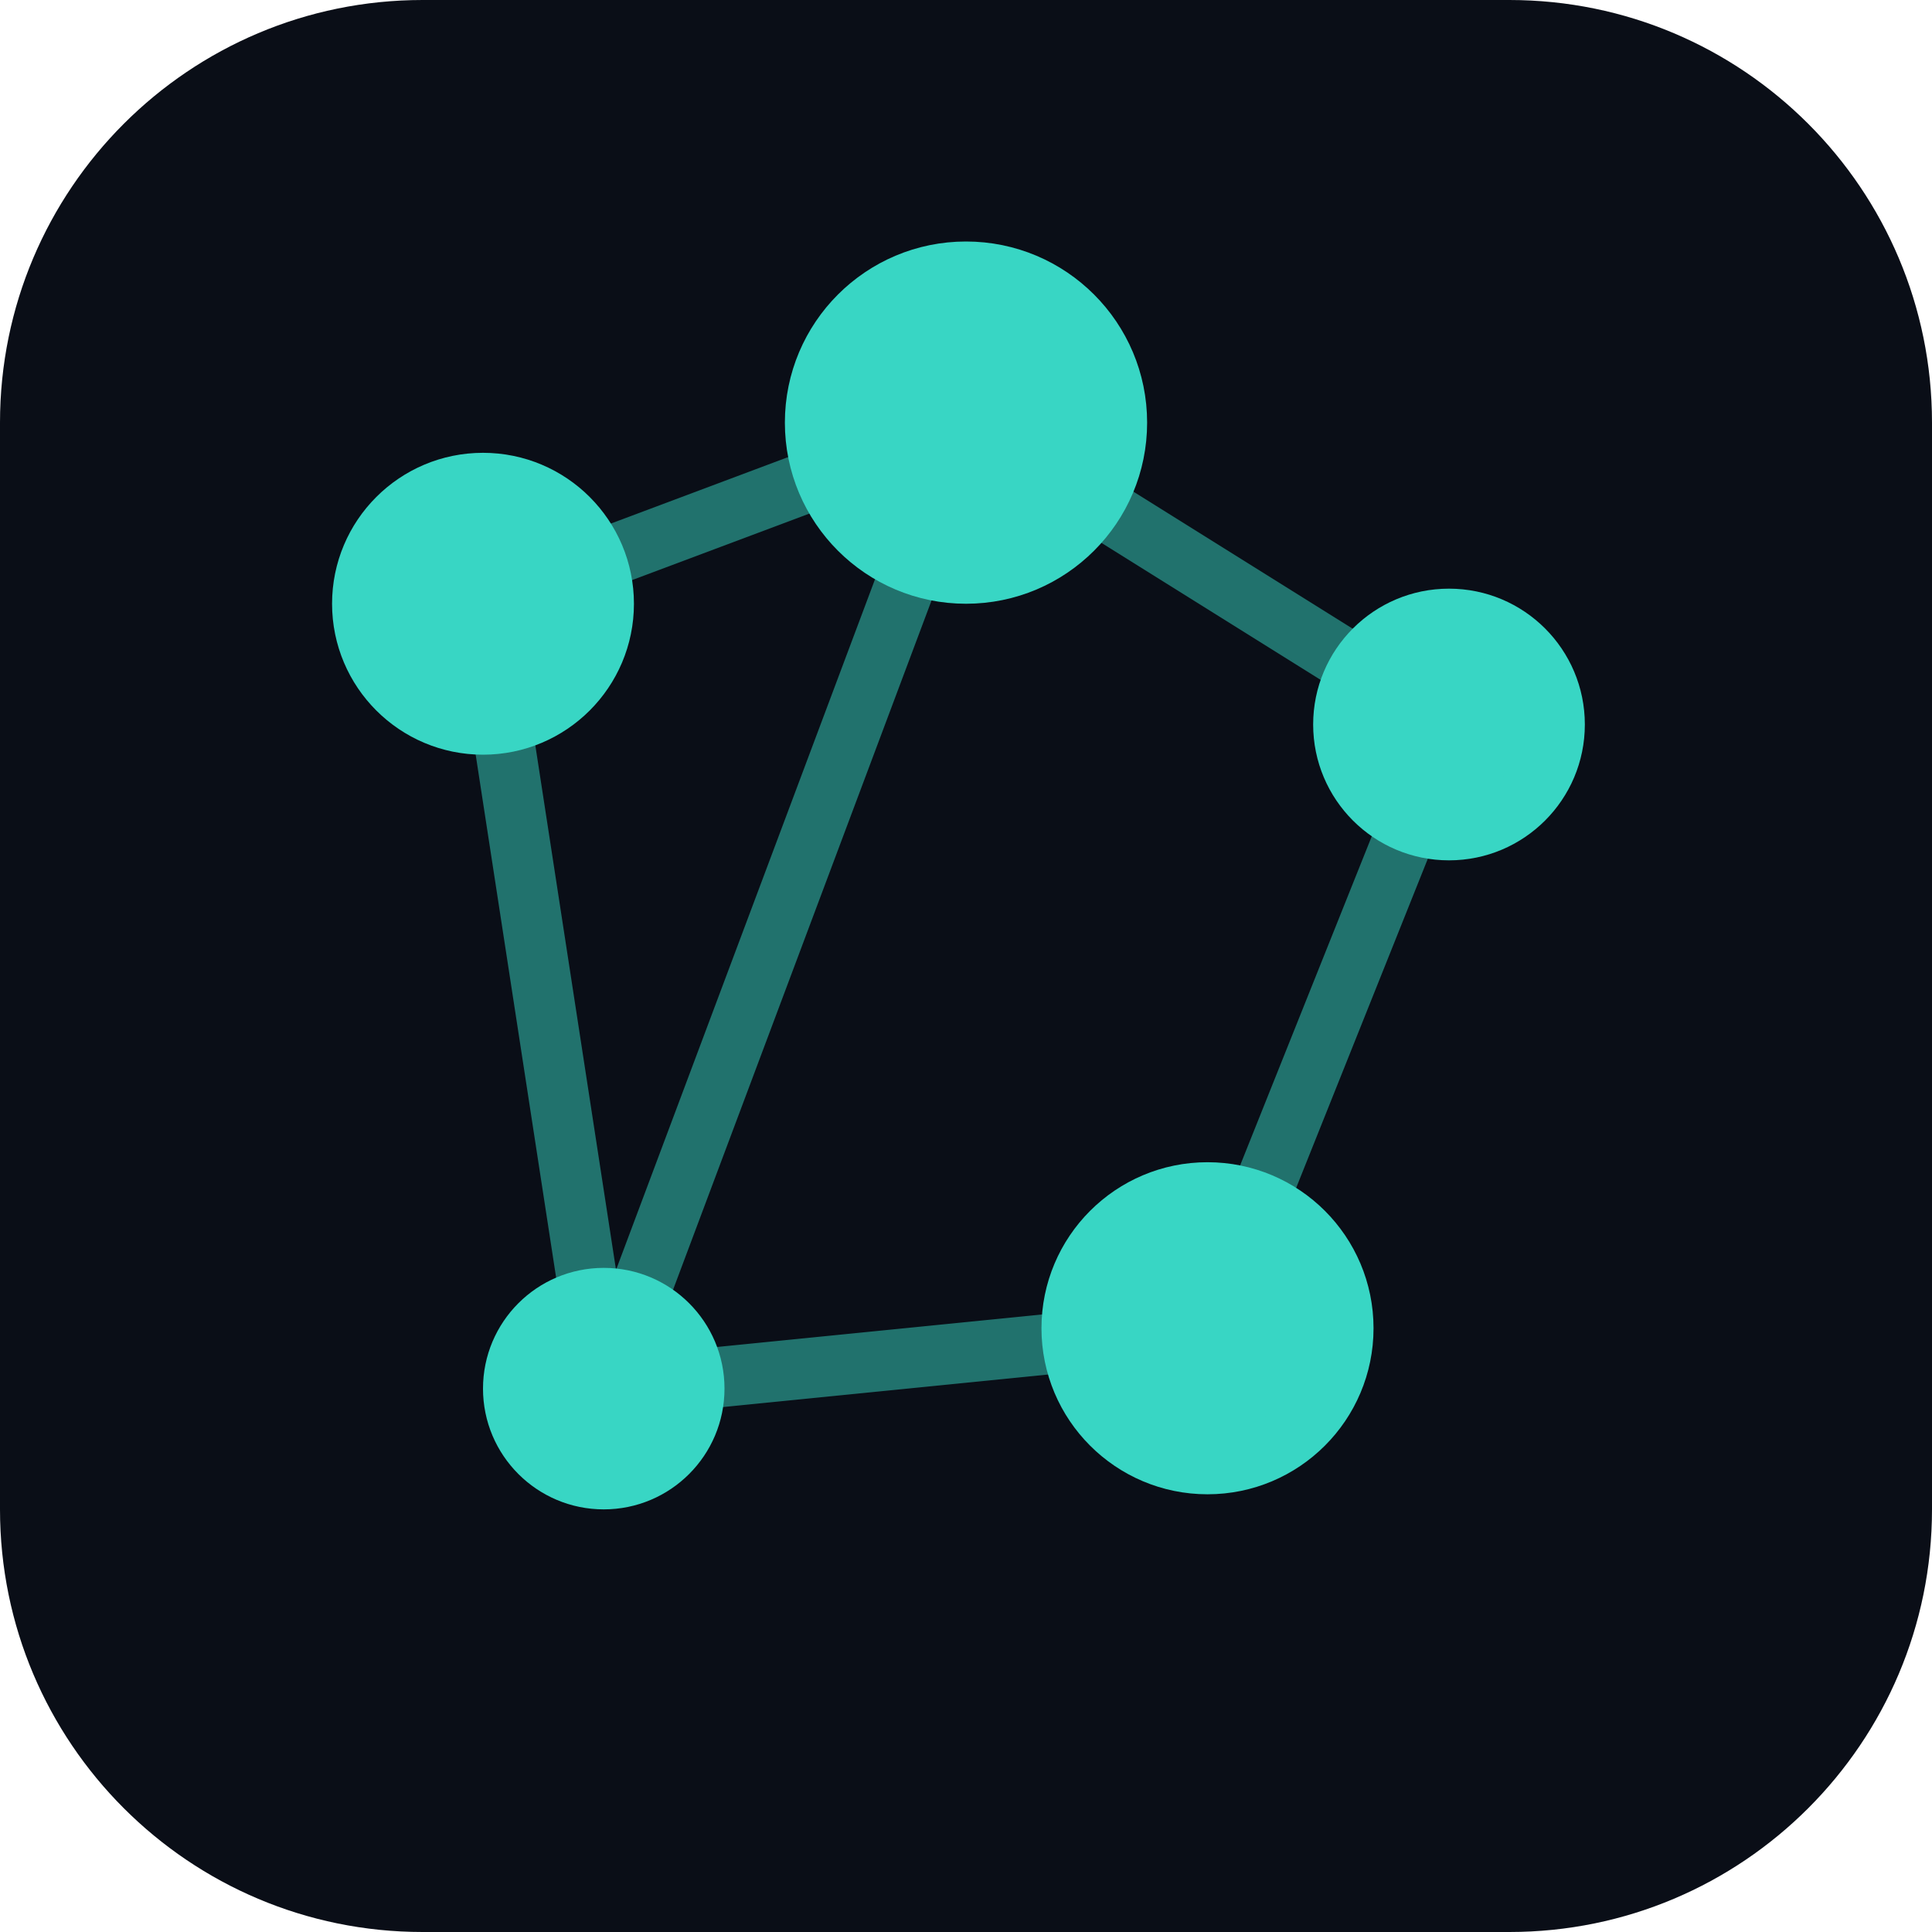
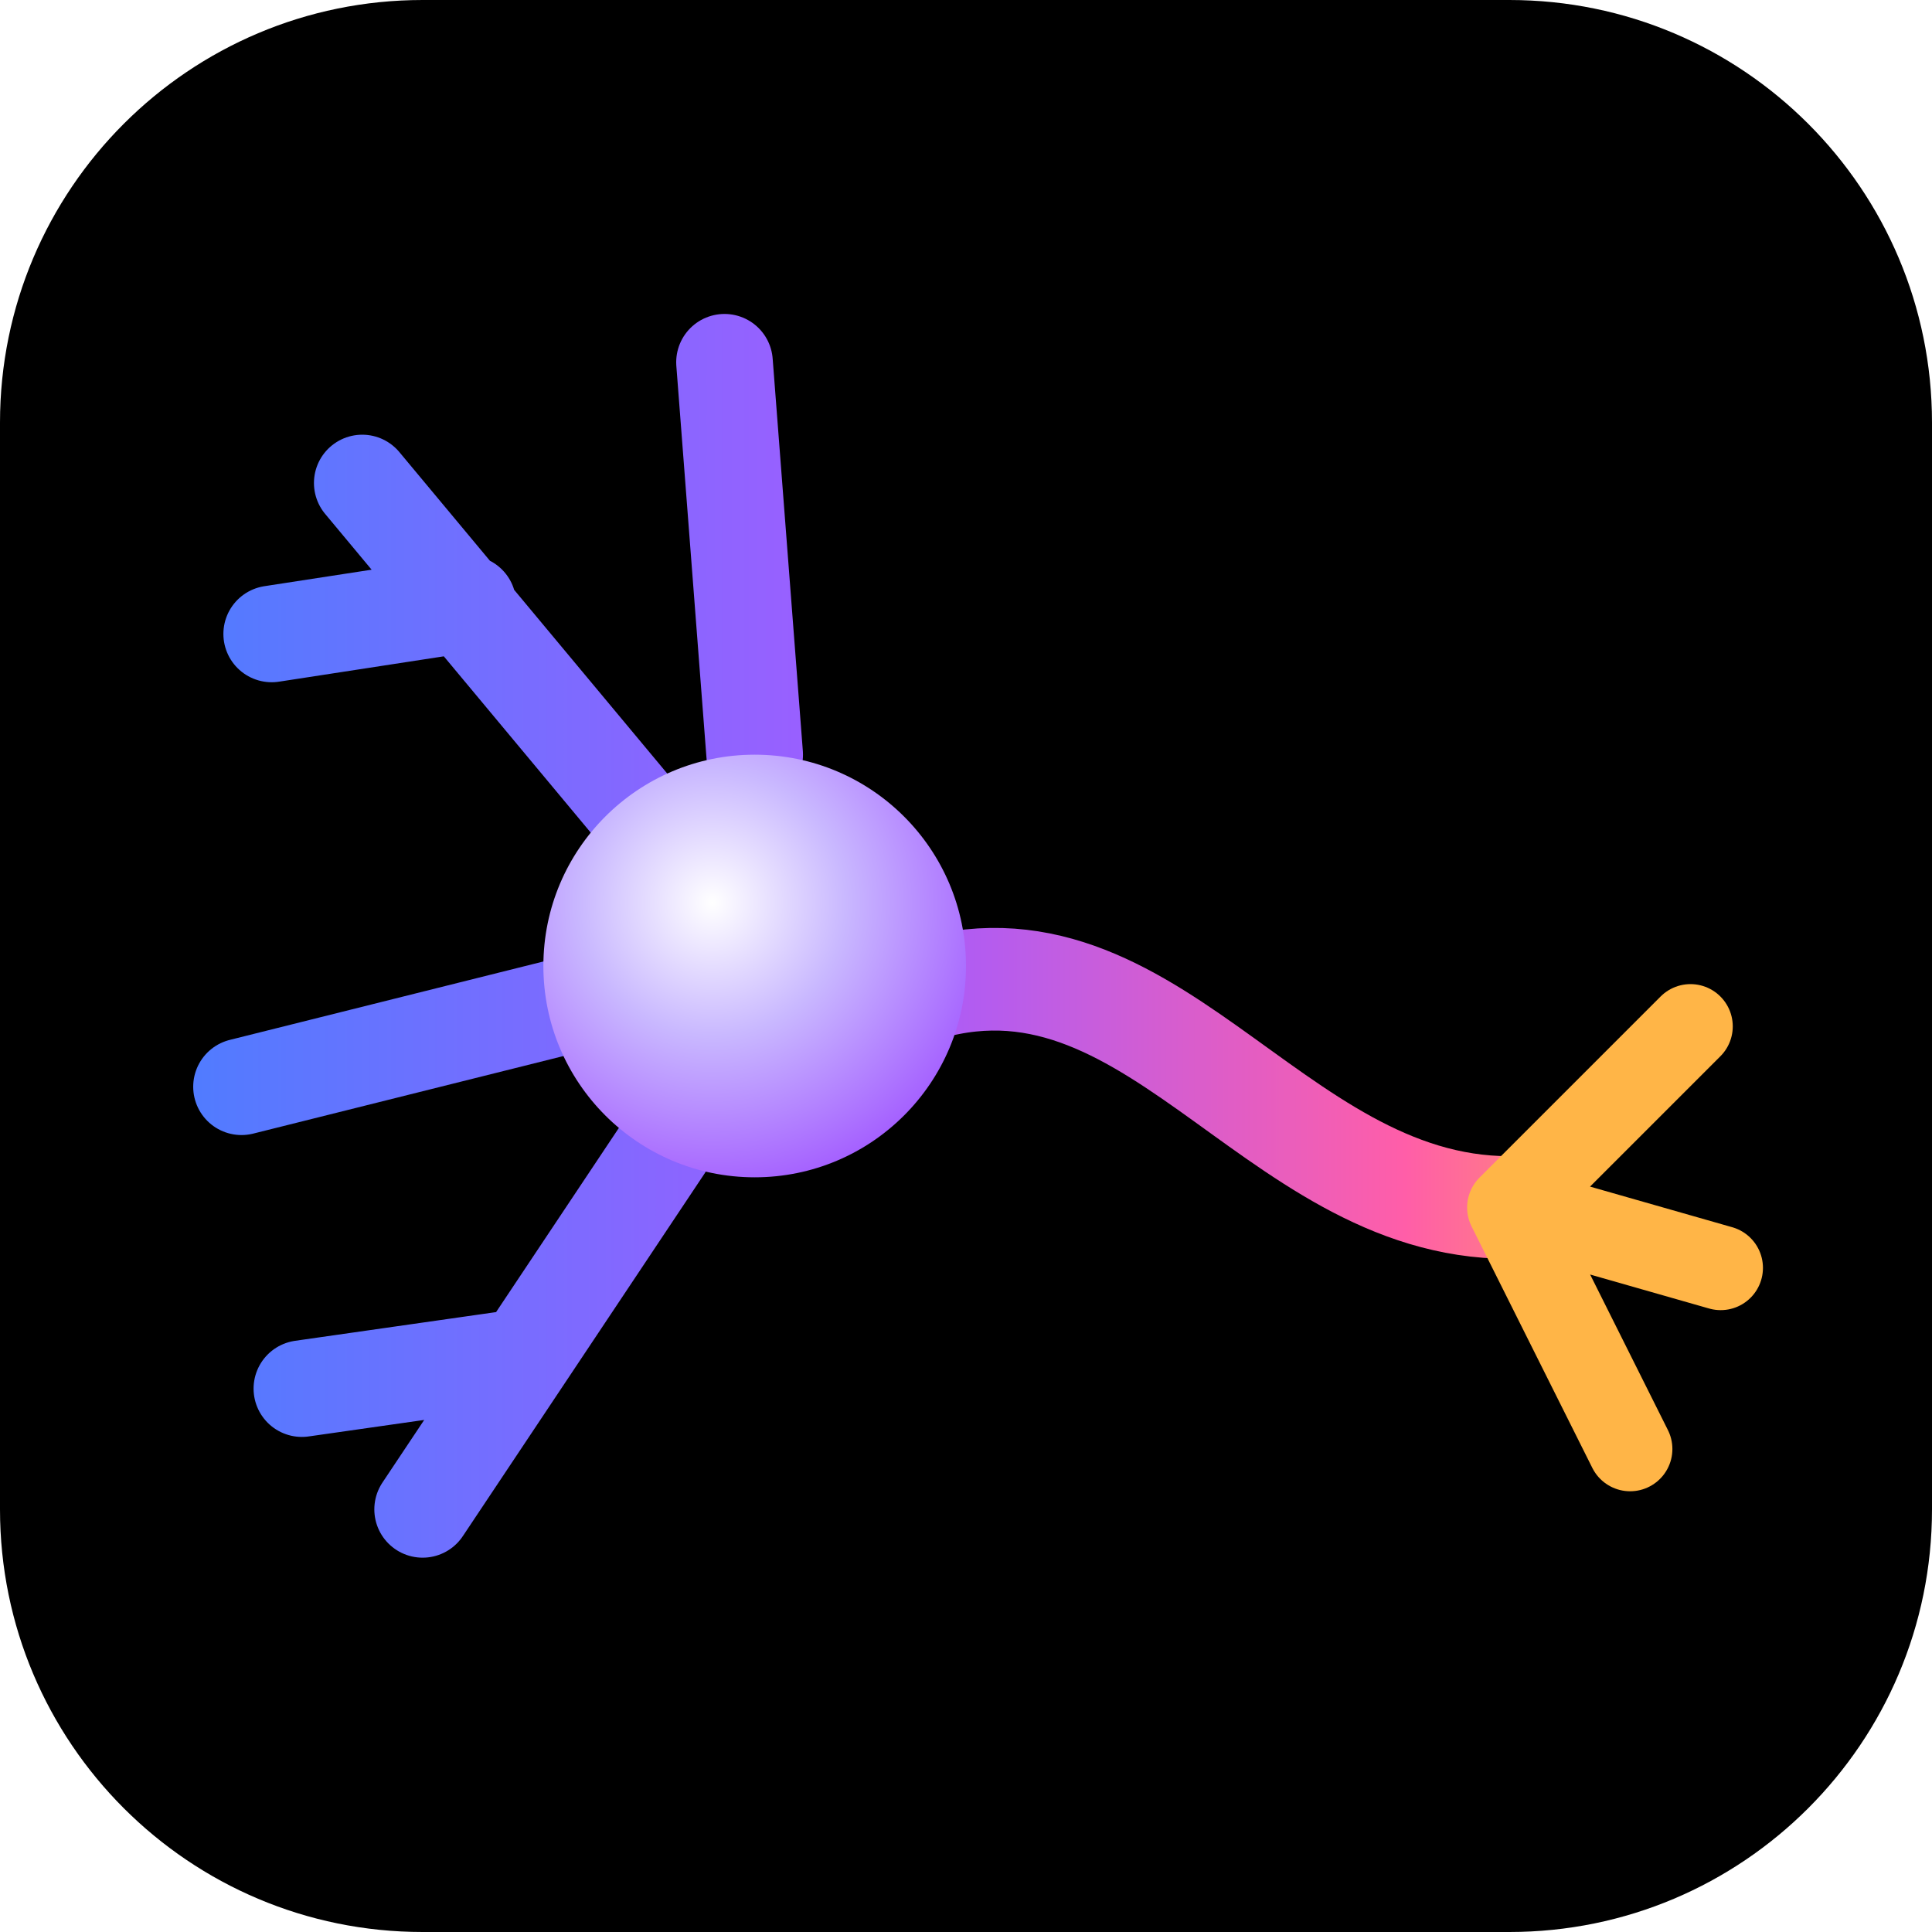
<svg xmlns="http://www.w3.org/2000/svg" viewBox="0 0 64 64">
-   <rect width="64" height="64" rx="14" fill="#0a0e17" />
-   <g stroke="#38d6c4" stroke-width="2" fill="#38d6c4">
-     <line x1="16" y1="20" x2="32" y2="14" stroke-opacity="0.5" />
-     <line x1="32" y1="14" x2="48" y2="24" stroke-opacity="0.5" />
-     <line x1="48" y1="24" x2="40" y2="44" stroke-opacity="0.5" />
-     <line x1="40" y1="44" x2="20" y2="46" stroke-opacity="0.5" />
-     <line x1="20" y1="46" x2="16" y2="20" stroke-opacity="0.5" />
-     <line x1="20" y1="46" x2="32" y2="14" stroke-opacity="0.5" />
-     <circle cx="16" cy="20" r="4" />
-     <circle cx="32" cy="14" r="5" />
-     <circle cx="48" cy="24" r="3.5" />
-     <circle cx="40" cy="44" r="4.5" />
-     <circle cx="20" cy="46" r="3" />
+   <defs>
+     <linearGradient id="g" x1="6" y1="0" x2="58" y2="0" gradientUnits="userSpaceOnUse">
+       <stop offset="0" stop-color="#4f7cff" />
+       <stop offset="0.45" stop-color="#a35cff" />
+       <stop offset="0.78" stop-color="#ff5ea8" />
+       <stop offset="1" stop-color="#ffb547" />
+     </linearGradient>
+     <radialGradient id="s" cx="0.4" cy="0.35" r="0.7">
+       <stop offset="0" stop-color="#ffffff" />
+       <stop offset="0.45" stop-color="#c9b8ff" />
+       <stop offset="1" stop-color="#a35cff" />
+     </radialGradient>
+   </defs>
+   <rect width="64" height="64" rx="14" fill="#000" />
+   <g fill="none" stroke="url(#g)" stroke-linecap="round" stroke-linejoin="round">
+     <path d="M22 28 L12 16 M15.5 20 L9 21" stroke-width="3.2" />
+     <path d="M20 33 L8 36" stroke-width="3.2" />
+     <path d="M22 38 L14 50 M17 45 L10 46" stroke-width="3.2" />
+     <path d="M25 25 L24 12" stroke-width="3.2" />
+     <path d="M30 33 C38 30 42 40 50 40" stroke-width="3.4" />
+     <path d="M50 40 L56 34 M50 40 L57 42 M50 40 L54 48" stroke-width="2.8" stroke="#ffb547" />
  </g>
+   <circle cx="25" cy="32" r="7" fill="url(#s)" />
</svg>
